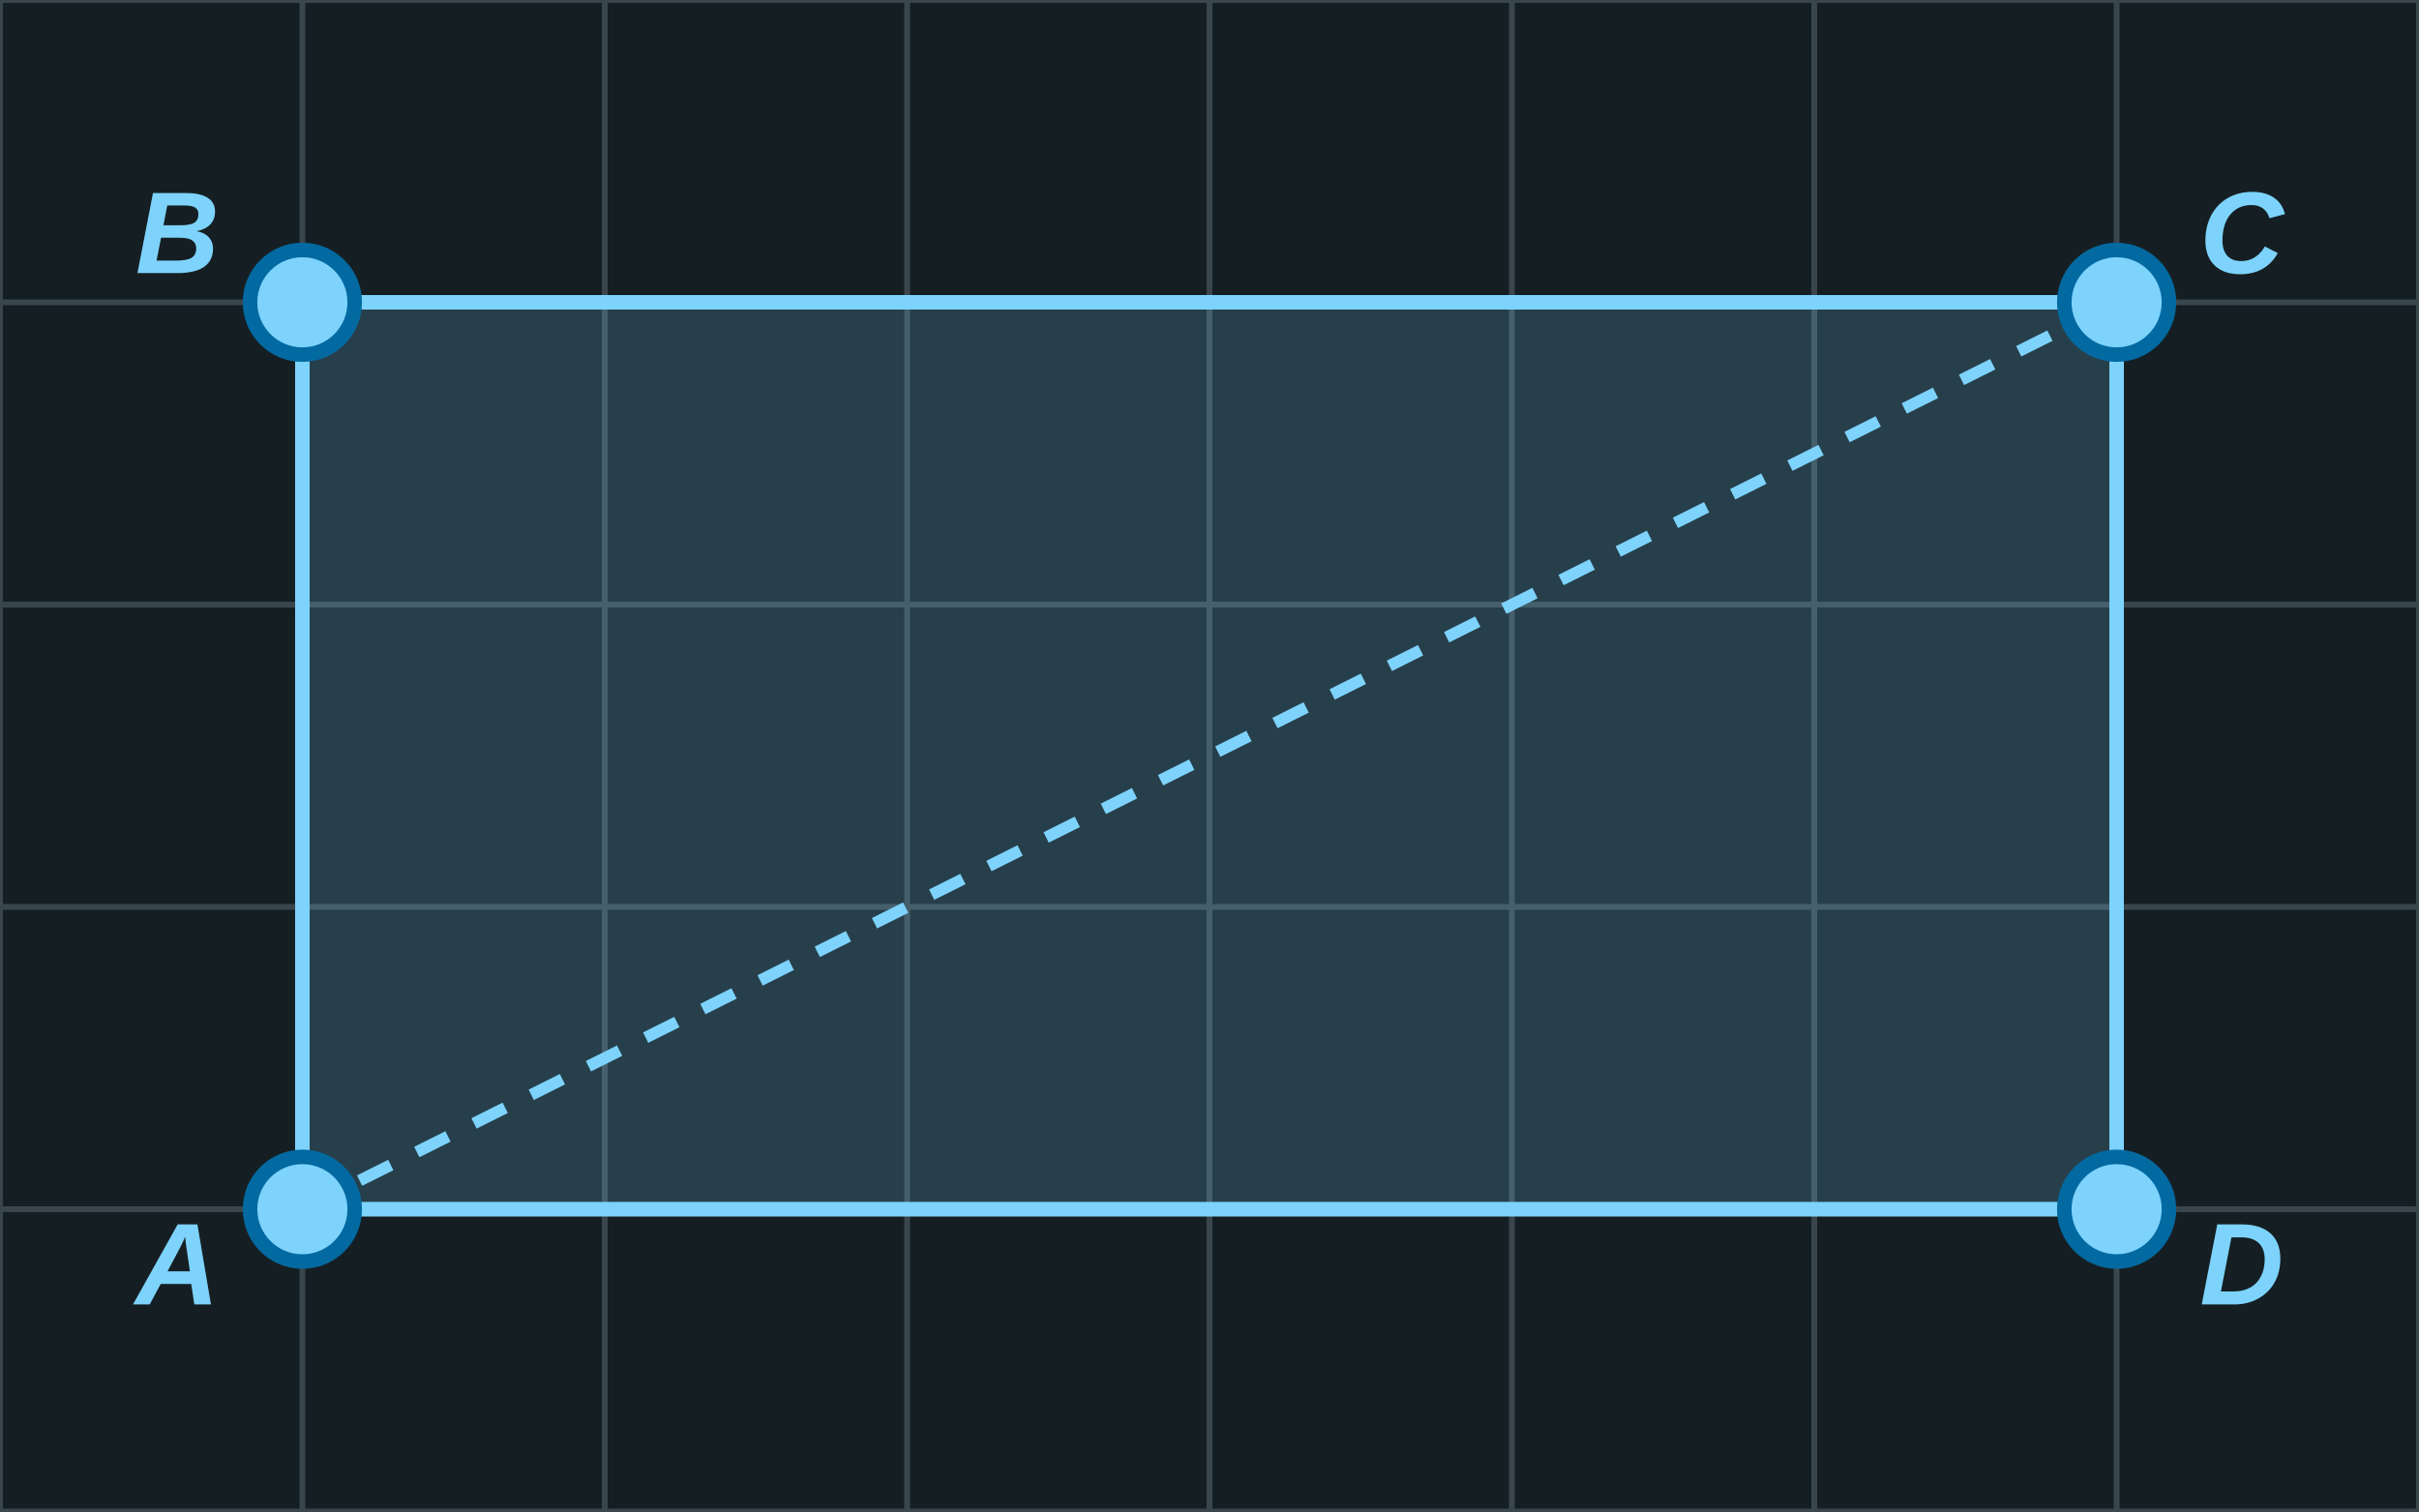
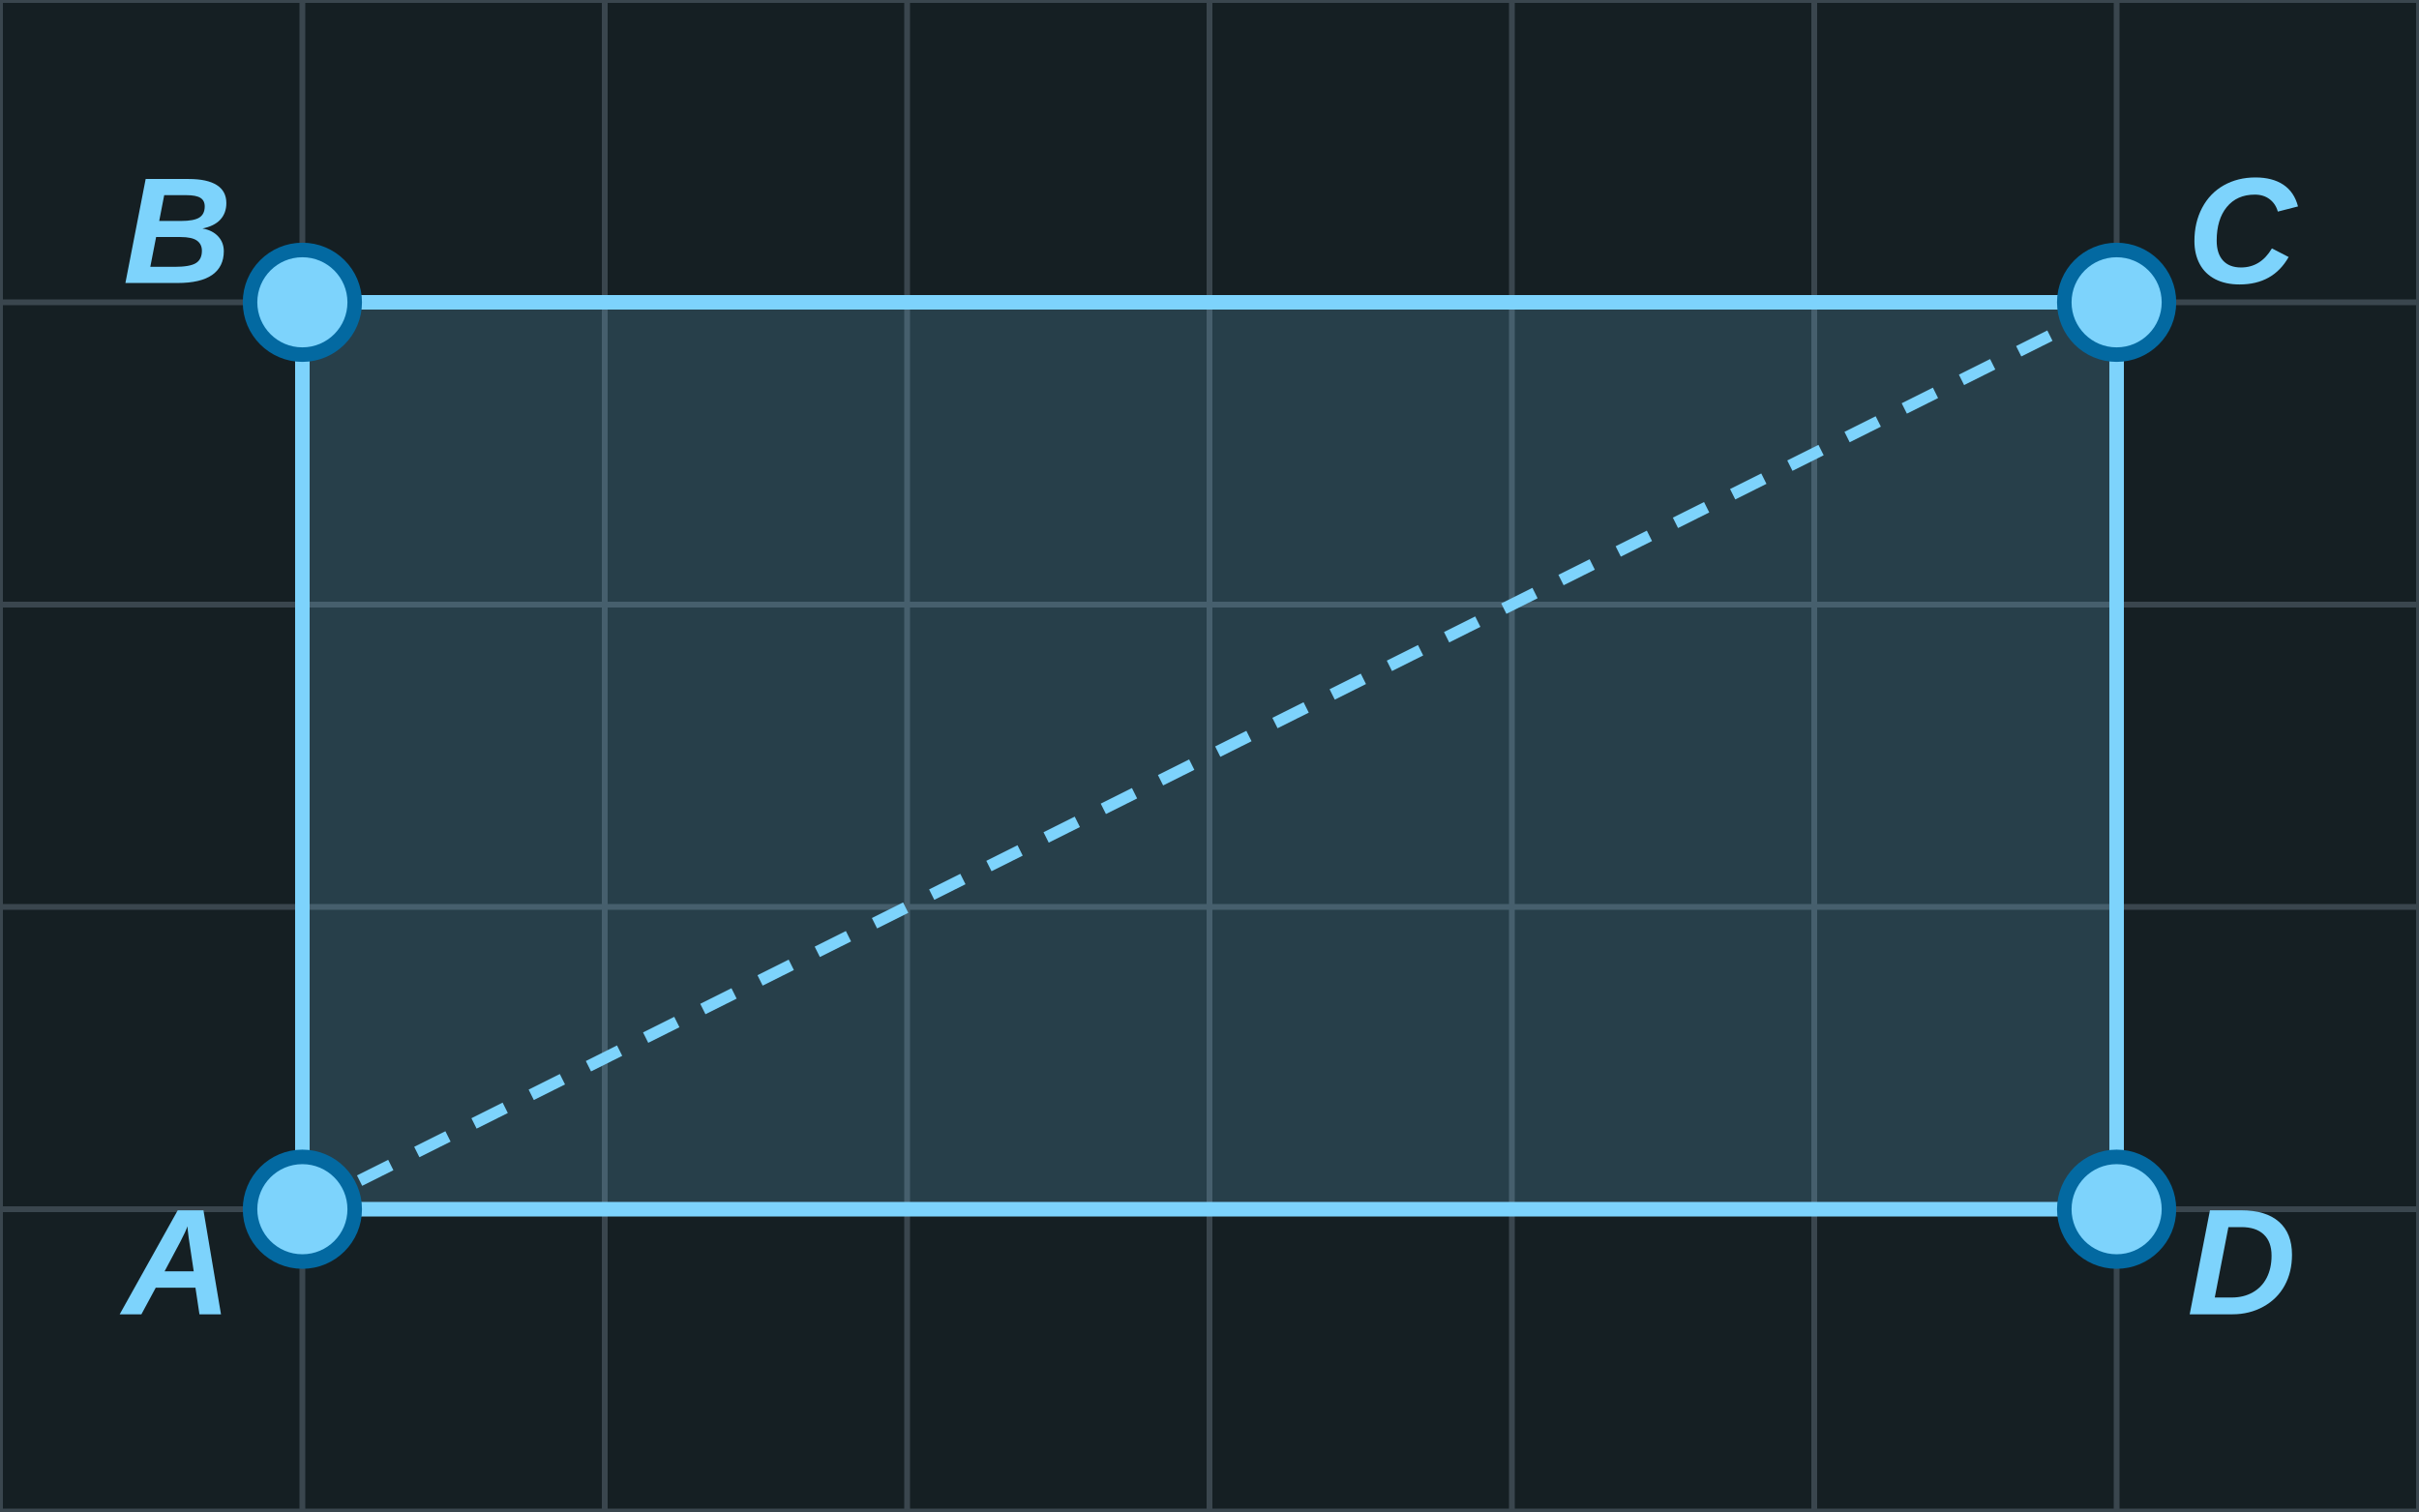
<svg xmlns="http://www.w3.org/2000/svg" width="416" height="260" viewBox="0 0 416 260">
  <rect x="0" y="0" width="416" height="260" fill="#151F23" />
  <line x1="0" y1="0" x2="0" y2="260" stroke="#3A464E" stroke-width="1" />
  <line x1="52" y1="0" x2="52" y2="260" stroke="#3A464E" stroke-width="1" />
  <line x1="104" y1="0" x2="104" y2="260" stroke="#3A464E" stroke-width="1" />
  <line x1="156" y1="0" x2="156" y2="260" stroke="#3A464E" stroke-width="1" />
  <line x1="208" y1="0" x2="208" y2="260" stroke="#3A464E" stroke-width="1" />
  <line x1="260" y1="0" x2="260" y2="260" stroke="#3A464E" stroke-width="1" />
  <line x1="312" y1="0" x2="312" y2="260" stroke="#3A464E" stroke-width="1" />
  <line x1="364" y1="0" x2="364" y2="260" stroke="#3A464E" stroke-width="1" />
  <line x1="416" y1="0" x2="416" y2="260" stroke="#3A464E" stroke-width="1" />
  <line x1="0" y1="0" x2="416" y2="0" stroke="#3A464E" stroke-width="1" />
  <line x1="0" y1="52" x2="416" y2="52" stroke="#3A464E" stroke-width="1" />
  <line x1="0" y1="104" x2="416" y2="104" stroke="#3A464E" stroke-width="1" />
  <line x1="0" y1="156" x2="416" y2="156" stroke="#3A464E" stroke-width="1" />
  <line x1="0" y1="208" x2="416" y2="208" stroke="#3A464E" stroke-width="1" />
  <line x1="0" y1="260" x2="416" y2="260" stroke="#3A464E" stroke-width="1" />
  <polygon points="52.0,208.0 52.0,52.0 364.0,52.0 364.0,208.0" fill="#7dd3fc" fill-opacity="0.18" stroke="#7dd3fc" stroke-width="2.5" stroke-linejoin="round" />
  <polyline points="52.0,208.0 364.0,52.0" fill="none" stroke="#7dd3fc" stroke-width="2" stroke-linejoin="round" stroke-dasharray="6,5" />
  <circle cx="52.0" cy="208.0" r="9" fill="#7dd3fc" stroke="#0369a1" stroke-width="2.5" />
-   <text x="30.5" y="218.7" font-family="Arial, sans-serif" font-style="italic" font-weight="bold" font-size="20" fill="#7dd3fc" text-anchor="middle" dominant-baseline="middle">A</text>
+   <text x="30.5" y="218.7" font-family="Arial, sans-serif" font-style="italic" font-weight="bold" font-size="26" fill="#7dd3fc" text-anchor="middle" dominant-baseline="middle">A</text>
  <circle cx="52.0" cy="52.0" r="9" fill="#7dd3fc" stroke="#0369a1" stroke-width="2.5" />
-   <text x="30.5" y="41.3" font-family="Arial, sans-serif" font-style="italic" font-weight="bold" font-size="20" fill="#7dd3fc" text-anchor="middle" dominant-baseline="middle">B</text>
+   <text x="30.5" y="41.3" font-family="Arial, sans-serif" font-style="italic" font-weight="bold" font-size="26" fill="#7dd3fc" text-anchor="middle" dominant-baseline="middle">B</text>
  <circle cx="364.0" cy="52.0" r="9" fill="#7dd3fc" stroke="#0369a1" stroke-width="2.5" />
-   <text x="385.5" y="41.3" font-family="Arial, sans-serif" font-style="italic" font-weight="bold" font-size="20" fill="#7dd3fc" text-anchor="middle" dominant-baseline="middle">C</text>
+   <text x="385.5" y="41.3" font-family="Arial, sans-serif" font-style="italic" font-weight="bold" font-size="26" fill="#7dd3fc" text-anchor="middle" dominant-baseline="middle">C</text>
  <circle cx="364.0" cy="208.0" r="9" fill="#7dd3fc" stroke="#0369a1" stroke-width="2.5" />
-   <text x="385.5" y="218.7" font-family="Arial, sans-serif" font-style="italic" font-weight="bold" font-size="20" fill="#7dd3fc" text-anchor="middle" dominant-baseline="middle">D</text>
+   <text x="385.5" y="218.7" font-family="Arial, sans-serif" font-style="italic" font-weight="bold" font-size="26" fill="#7dd3fc" text-anchor="middle" dominant-baseline="middle">D</text>
</svg>
